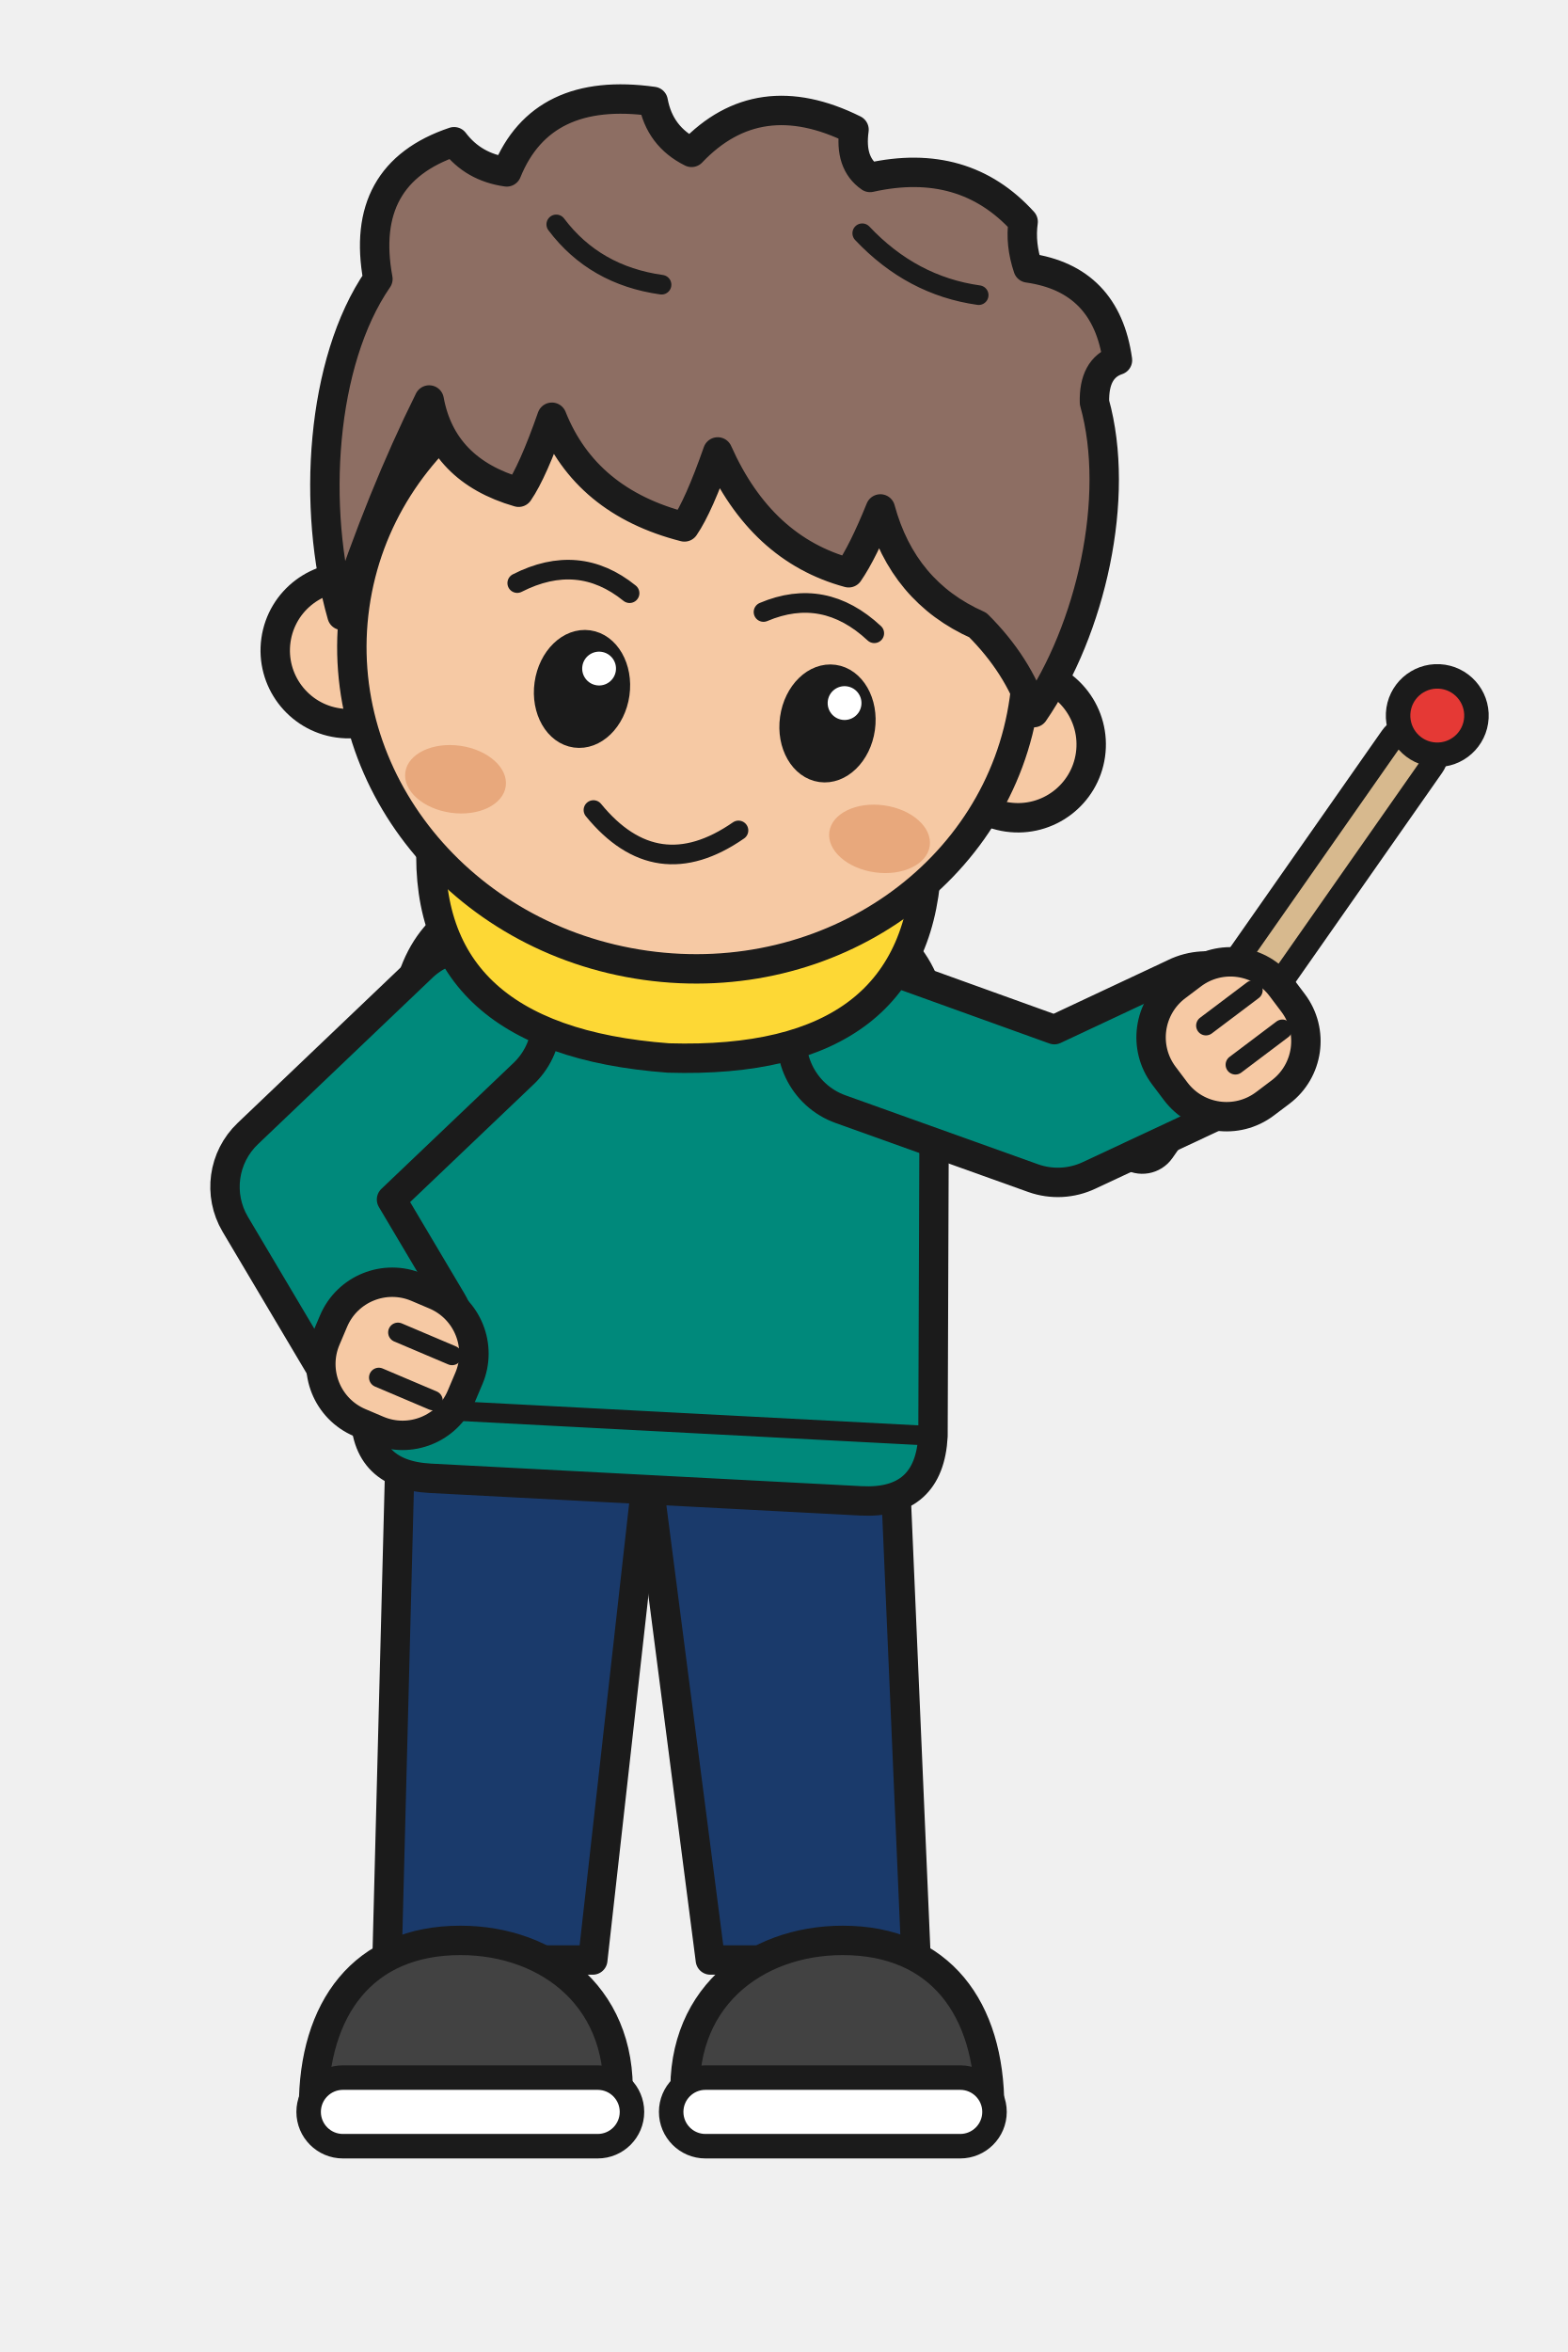
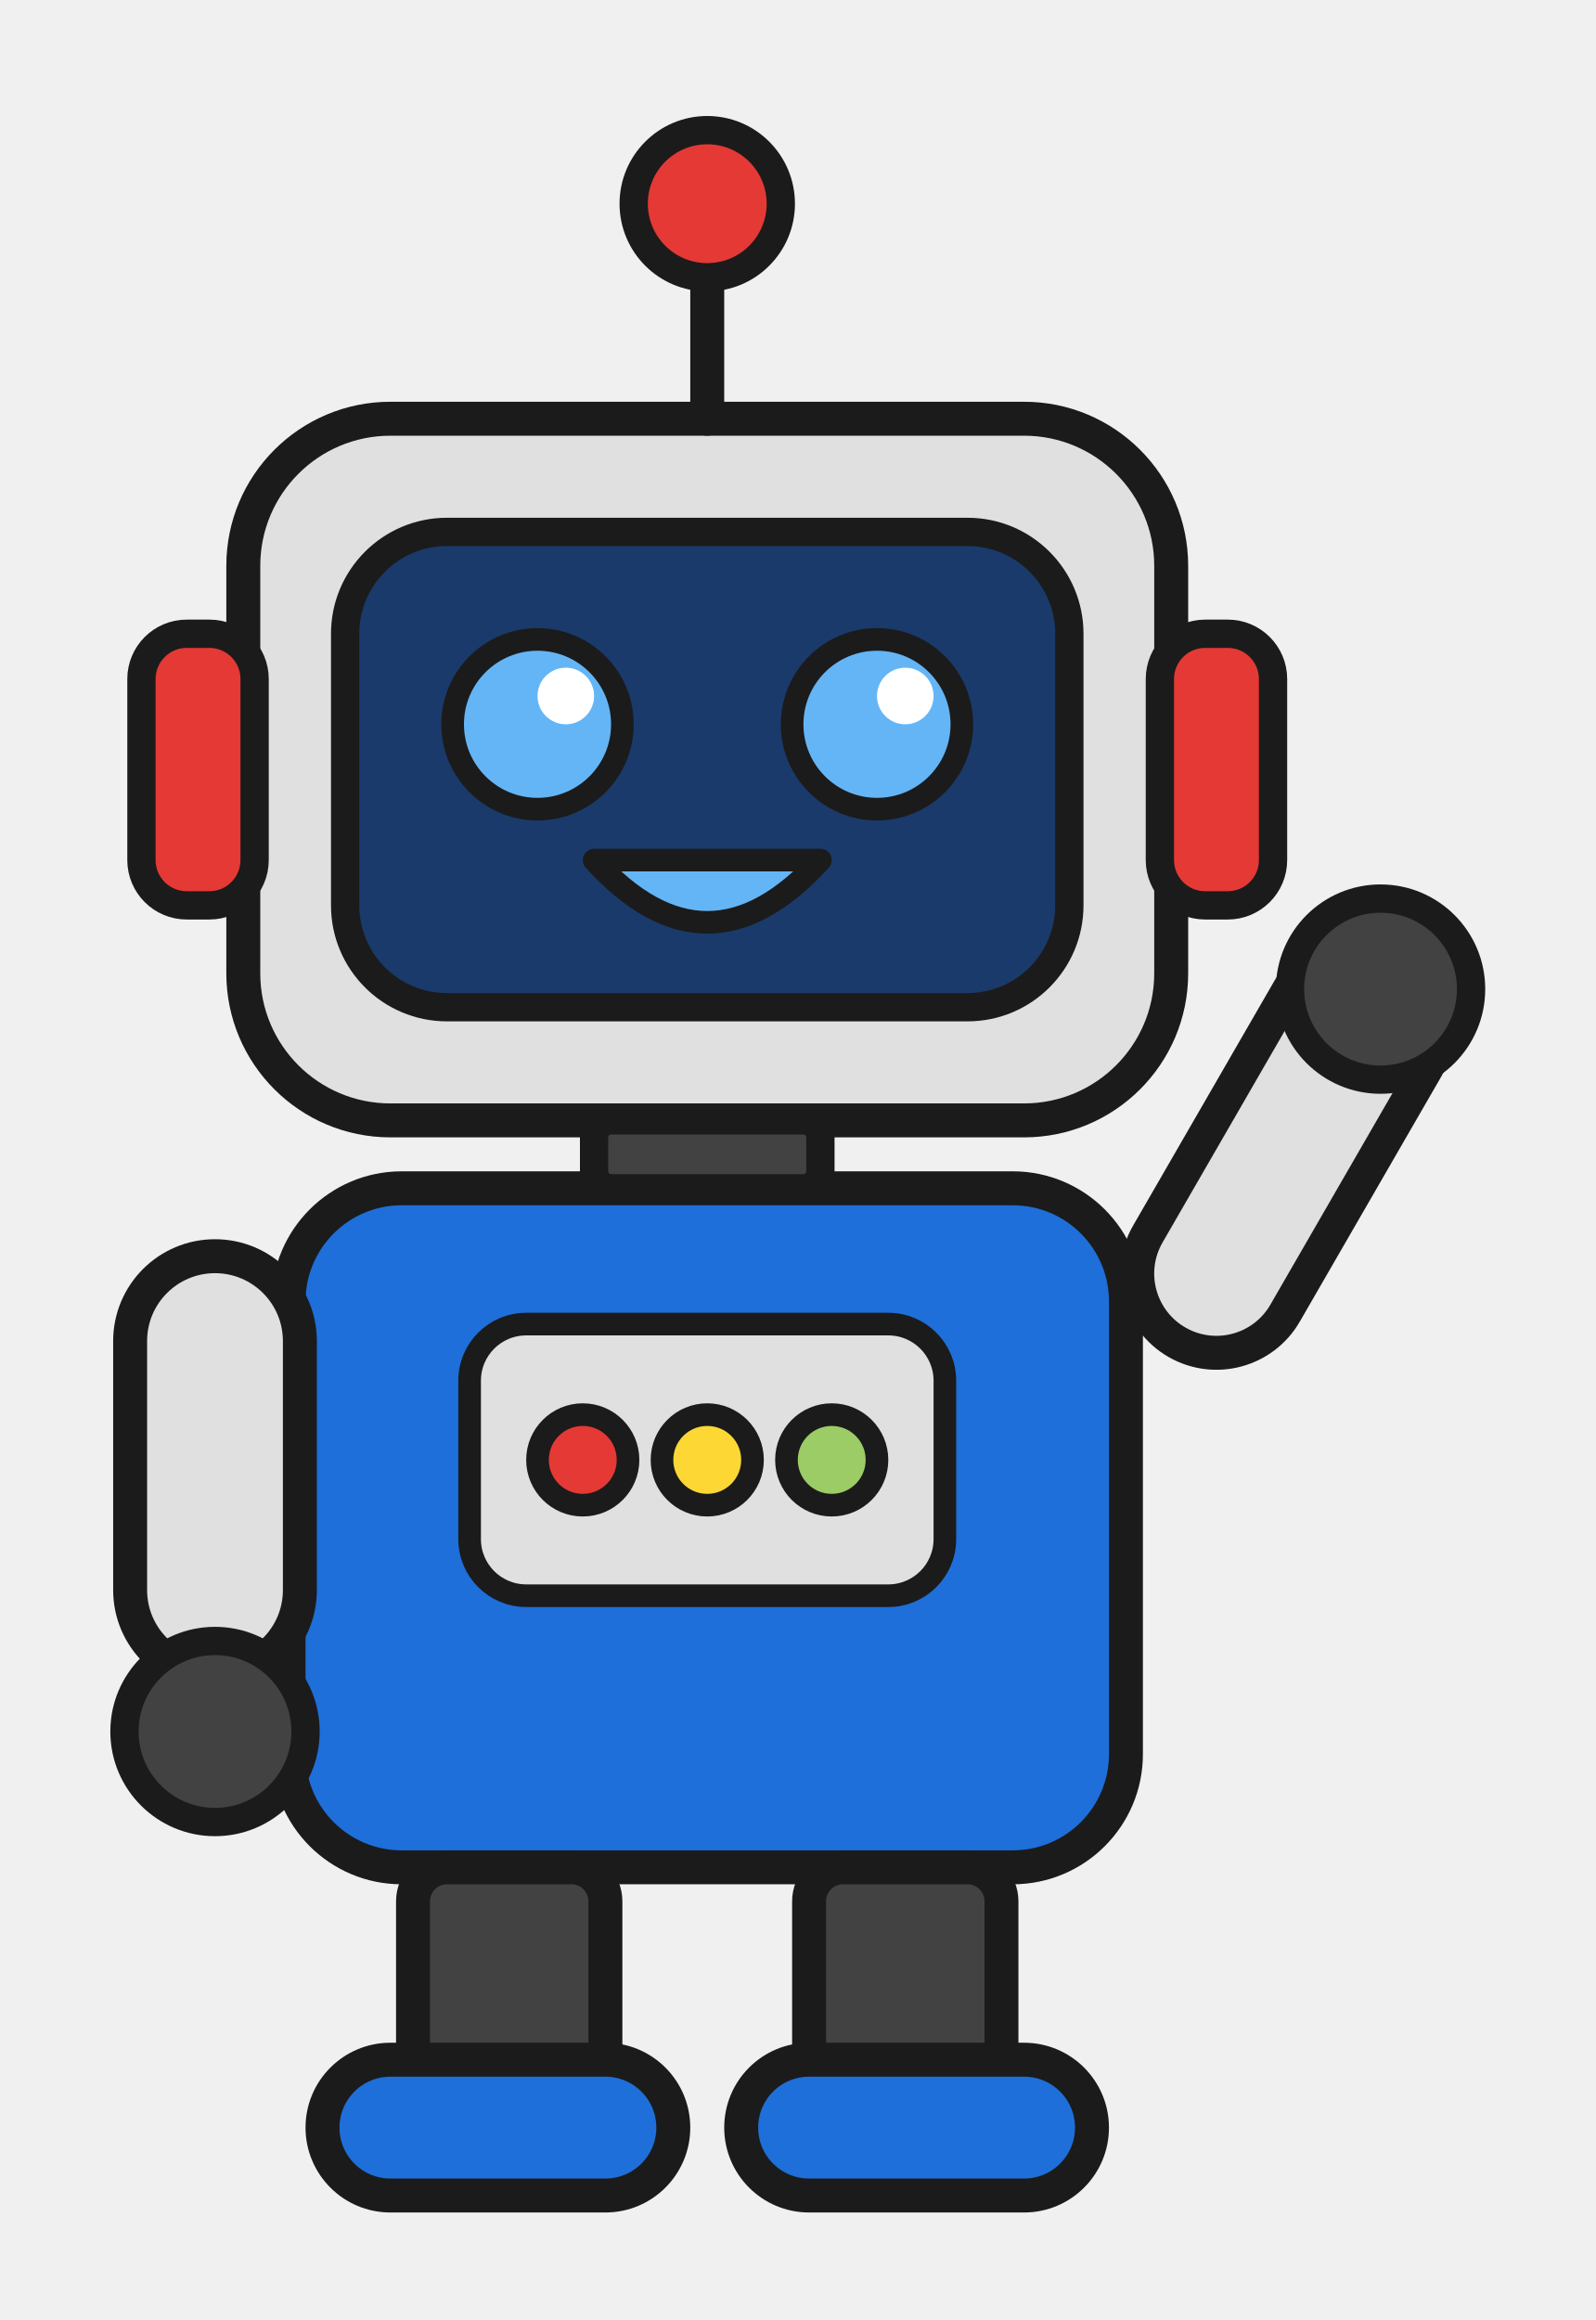
- <svg xmlns="http://www.w3.org/2000/svg" viewBox="0 0 320 480" width="320" height="480">
-   <g stroke="#1B1B1B" stroke-width="6" stroke-linecap="round" stroke-linejoin="round">
-     <g transform="translate(-28,0)">
-       <path d="M110,284 L162,284 L149,400 L107,400 Z" fill="#1A3A6B" stroke-width="6" />
-       <path d="M158,284 L210,284 L215,400 L173,400 Z" fill="#1A3A6B" stroke-width="6" />
-       <path d="M154,430 C156,408 140,396 122,396 C102,396 92,410 92,430 Z" fill="#424242" stroke-width="6" />
-       <path d="M98,424 H150 A7,7 0 0 1 157,431 A7,7 0 0 1 150,438 H98 A7,7 0 0 1 91,431 A7,7 0 0 1 98,424 Z" fill="#FFFFFF" stroke-width="5" />
-       <path d="M168,430 C166,408 182,396 200,396 C220,396 230,410 230,430 Z" fill="#424242" stroke-width="6" />
-       <path d="M172,424 H224 A7,7 0 0 1 231,431 A7,7 0 0 1 224,438 H172 A7,7 0 0 1 165,431 A7,7 0 0 1 172,424 Z" fill="#FFFFFF" stroke-width="5" />
-       <g transform="rotate(3,160,300)">
-         <path d="M128,184 Q108,188 106,208 L102,290 Q102,304 116,304 L204,304 Q218,304 218,290 L214,208 Q212,188 192,184 Z" fill="#00897B" />
-         <path d="M105,290 L215,290" fill="none" stroke-width="4" />
-         <path d="M109.1,199.7 L75.1,235.7 A15,15 0 0 0 73.5,254.3 L93.5,284.3 A15,15 0 0 0 118.5,267.7 L105.1,247.6 L130.9,220.3 A15,15 0 0 0 109.1,199.7 Z" fill="#00897B" stroke-width="6" />
-         <path d="M92.1,280.4 L115.4,264.9" fill="none" stroke-width="4" />
-         <path d="M-2,-15 H2 A13,13 0 0 1 15,-2 V2 A13,13 0 0 1 2,15 H-2 A13,13 0 0 1 -15,2 V-2 A13,13 0 0 1 -2,-15 Z" fill="#F6C9A4" stroke-width="6" transform="translate(108,280) rotate(20)" />
-         <path d="M-2,-5 L10,-5 M-2,5 L10,5" fill="none" stroke-width="4" transform="translate(108,280) rotate(20)" />
-         <path d="M-1,-5 H95 A5,5 0 0 1 100,0 A5,5 0 0 1 95,5 H-1 A5,5 0 0 1 -6,0 A5,5 0 0 1 -1,-5 Z" fill="#D7B98E" stroke-width="5" transform="translate(258,226) rotate(-58)" />
-         <path d="M195.7,224.4 L235.7,236.4 A15,15 0 0 0 247.1,235.2 L277.1,219.2 A15,15 0 0 0 262.9,192.8 L238.4,205.9 L204.3,195.6 A15,15 0 0 0 195.7,224.4 Z" fill="#00897B" stroke-width="6" />
-         <path d="M273.1,220.2 L259.9,195.5" fill="none" stroke-width="4" />
-         <g transform="translate(160,133) scale(1.15)">
-           <g stroke="#1B1B1B" stroke-width="5.22" stroke-linecap="round" stroke-linejoin="round">
-             <path d="M-44,34 Q-45,71 0,72 Q45,71 44,34 L22,34 Q22,50 0,52 Q-22,50 -22,34 Z" fill="#FDD835" />
-           </g>
-         </g>
-         <g transform="translate(160,133) rotate(5) scale(1.15)">
-           <g stroke="#1B1B1B" stroke-width="5.22" stroke-linecap="round" stroke-linejoin="round">
-             <path d="M-73,8 A13,13 0 1 0 -47,8 A13,13 0 1 0 -73,8 Z" fill="#F6C9A4" />
-             <path d="M47,8 A13,13 0 1 0 73,8 A13,13 0 1 0 47,8 Z" fill="#F6C9A4" />
-             <path d="M-60,0 A60,56 0 1 0 60,0 A60,56 0 1 0 -60,0 Z" fill="#F6C9A4" />
-             <path d="M-62,2 C-70,-16 -72,-42 -64,-58 Q-70,-76 -54,-84 Q-50,-80 -44,-80 Q-40,-96 -20,-96 Q-18,-90 -12,-88 Q-2,-102 16,-96 Q16,-90 20,-88 Q36,-94 48,-84 Q48,-80 50,-76 Q64,-76 68,-62 Q64,-60 65,-54 C72,-38 70,-14 62,2 Q58,-6 50,-12 Q36,-16 30,-30 Q28,-22 26,-18 Q10,-20 0,-36 Q-2,-26 -4,-22 Q-22,-24 -30,-38 Q-32,-28 -34,-24 Q-48,-26 -52,-38 Q-58,-20 -62,2 Z" fill="#8D6E63" />
-           </g>
-           <g stroke="#1B1B1B" stroke-width="3.48" stroke-linecap="round" stroke-linejoin="round">
-             <path d="M-34,-72 Q-26,-64 -14,-64 M20,-78 Q30,-70 42,-70" fill="none" />
-           </g>
-           <g stroke="#1B1B1B" stroke-width="3.48" stroke-linecap="round" stroke-linejoin="round">
-             <g transform="translate(4,-1)">
-               <path d="M-29,10 A7,9 0 1 0 -15,10 A7,9 0 1 0 -29,10 Z" fill="#1B1B1B" stroke-width="3" />
-               <path d="M15,10 A7,9 0 1 0 29,10 A7,9 0 1 0 15,10 Z" fill="#1B1B1B" stroke-width="3" />
-               <path d="M-22.5,6 A3,3 0 1 0 -16.5,6 A3,3 0 1 0 -22.5,6 Z" fill="#FFFFFF" stroke="none" data-noink="1" />
-               <path d="M21.5,6 A3,3 0 1 0 27.5,6 A3,3 0 1 0 21.5,6 Z" fill="#FFFFFF" stroke="none" data-noink="1" />
-             </g>
-             <path d="M-47,28 A9,6 0 1 0 -29,28 A9,6 0 1 0 -47,28 Z" fill="#E8A87C" stroke="none" data-noink="1" />
-             <path d="M29,28 A9,6 0 1 0 47,28 A9,6 0 1 0 29,28 Z" fill="#E8A87C" stroke="none" data-noink="1" />
-             <path d="M-32,-8 Q-22,-15 -12,-9 M12,-9 Q22,-15 32,-8" fill="none" />
-             <path d="M-13,30 Q0,42 13,30" fill="none" />
-           </g>
-         </g>
-         <path d="M305.1,137.8 A8,8 0 1 0 321.1,137.8 A8,8 0 1 0 305.1,137.8 Z" fill="#E53935" stroke-width="5" />
-         <path d="M-2,-15 H2 A13,13 0 0 1 15,-2 V2 A13,13 0 0 1 2,15 H-2 A13,13 0 0 1 -15,2 V-2 A13,13 0 0 1 -2,-15 Z" fill="#F6C9A4" stroke-width="6" transform="translate(274,206) rotate(-40)" />
-         <path d="M-2,-5 L10,-5 M-2,5 L10,5" fill="none" stroke-width="4" transform="translate(274,206) rotate(-40)" />
-       </g>
-     </g>
-   </g>
+ <svg xmlns="http://www.w3.org/2000/svg" viewBox="0 0 282 410" width="282" height="410">
+   <rect id="head" x="43" y="74" width="164" height="124" rx="26" fill="#E0E0E0" stroke="#1B1B1B" stroke-width="6" stroke-linecap="round" stroke-linejoin="round" />
+   <rect id="body" x="51" y="210" width="148" height="120" rx="20" fill="#1E6FD9" stroke="#1B1B1B" stroke-width="6" stroke-linecap="round" stroke-linejoin="round" />
+   <rect id="neck" x="105" y="198" width="40" height="12" rx="3" fill="#424242" stroke="#1B1B1B" stroke-width="5" stroke-linecap="round" stroke-linejoin="round" />
+   <rect id="arm_l" x="23" y="222" width="30" height="74" rx="15" fill="#E0E0E0" stroke="#1B1B1B" stroke-width="6" stroke-linecap="round" stroke-linejoin="round" />
+   <circle id="hand_l" cx="38" cy="306" r="16" fill="#424242" stroke="#1B1B1B" stroke-width="5" stroke-linecap="round" stroke-linejoin="round" />
+   <rect id="arm_r" x="197" y="160" width="28" height="78" rx="14" transform="rotate(30 211 232)" fill="#E0E0E0" stroke="#1B1B1B" stroke-width="6" stroke-linecap="round" stroke-linejoin="round" />
+   <circle id="hand_r" cx="244" cy="174.8" r="16" fill="#424242" stroke="#1B1B1B" stroke-width="5" stroke-linecap="round" stroke-linejoin="round" />
+   <rect id="leg_l" x="73" y="330" width="34" height="38" rx="6" fill="#424242" stroke="#1B1B1B" stroke-width="6" stroke-linecap="round" stroke-linejoin="round" />
+   <rect id="leg_r" x="143" y="330" width="34" height="38" rx="6" fill="#424242" stroke="#1B1B1B" stroke-width="6" stroke-linecap="round" stroke-linejoin="round" />
+   <rect id="foot_l" x="57" y="364" width="62" height="24" rx="12" fill="#1E6FD9" stroke="#1B1B1B" stroke-width="6" stroke-linecap="round" stroke-linejoin="round" />
+   <rect id="foot_r" x="131" y="364" width="62" height="24" rx="12" fill="#1E6FD9" stroke="#1B1B1B" stroke-width="6" stroke-linecap="round" stroke-linejoin="round" />
+   <rect id="visor" x="61" y="94" width="128" height="84" rx="18" fill="#1A3A6B" stroke="#1B1B1B" stroke-width="5" stroke-linecap="round" stroke-linejoin="round" />
+   <circle id="eye_l" cx="95" cy="128" r="15" fill="#64B5F6" stroke="#1B1B1B" stroke-width="4" stroke-linecap="round" stroke-linejoin="round" />
+   <circle id="eye_r" cx="155" cy="128" r="15" fill="#64B5F6" stroke="#1B1B1B" stroke-width="4" stroke-linecap="round" stroke-linejoin="round" />
+   <circle cx="100" cy="123" r="5" fill="#FFFFFF" data-noink="1" />
+   <circle cx="160" cy="123" r="5" fill="#FFFFFF" data-noink="1" />
+   <path id="smile" d="M 105,152 Q 125,174 145,152 Z" fill="#64B5F6" stroke="#1B1B1B" stroke-width="4" stroke-linecap="round" stroke-linejoin="round" />
+   <rect id="ear_l" x="25" y="112" width="20" height="48" rx="8" fill="#E53935" stroke="#1B1B1B" stroke-width="5" stroke-linecap="round" stroke-linejoin="round" />
+   <rect id="ear_r" x="205" y="112" width="20" height="48" rx="8" fill="#E53935" stroke="#1B1B1B" stroke-width="5" stroke-linecap="round" stroke-linejoin="round" />
+   <line x1="125" y1="74" x2="125" y2="46" fill="none" stroke="#1B1B1B" stroke-width="6" stroke-linecap="round" stroke-linejoin="round" />
+   <circle id="antenna" cx="125" cy="36" r="13" fill="#E53935" stroke="#1B1B1B" stroke-width="5" stroke-linecap="round" stroke-linejoin="round" />
+   <rect id="panel" x="83" y="234" width="84" height="48" rx="10" fill="#E0E0E0" stroke="#1B1B1B" stroke-width="4" stroke-linecap="round" stroke-linejoin="round" />
+   <circle cx="103" cy="258" r="8" fill="#E53935" stroke="#1B1B1B" stroke-width="4" stroke-linecap="round" stroke-linejoin="round" />
+   <circle cx="125" cy="258" r="8" fill="#FDD835" stroke="#1B1B1B" stroke-width="4" stroke-linecap="round" stroke-linejoin="round" />
+   <circle cx="147" cy="258" r="8" fill="#9CCC65" stroke="#1B1B1B" stroke-width="4" stroke-linecap="round" stroke-linejoin="round" />
</svg>
